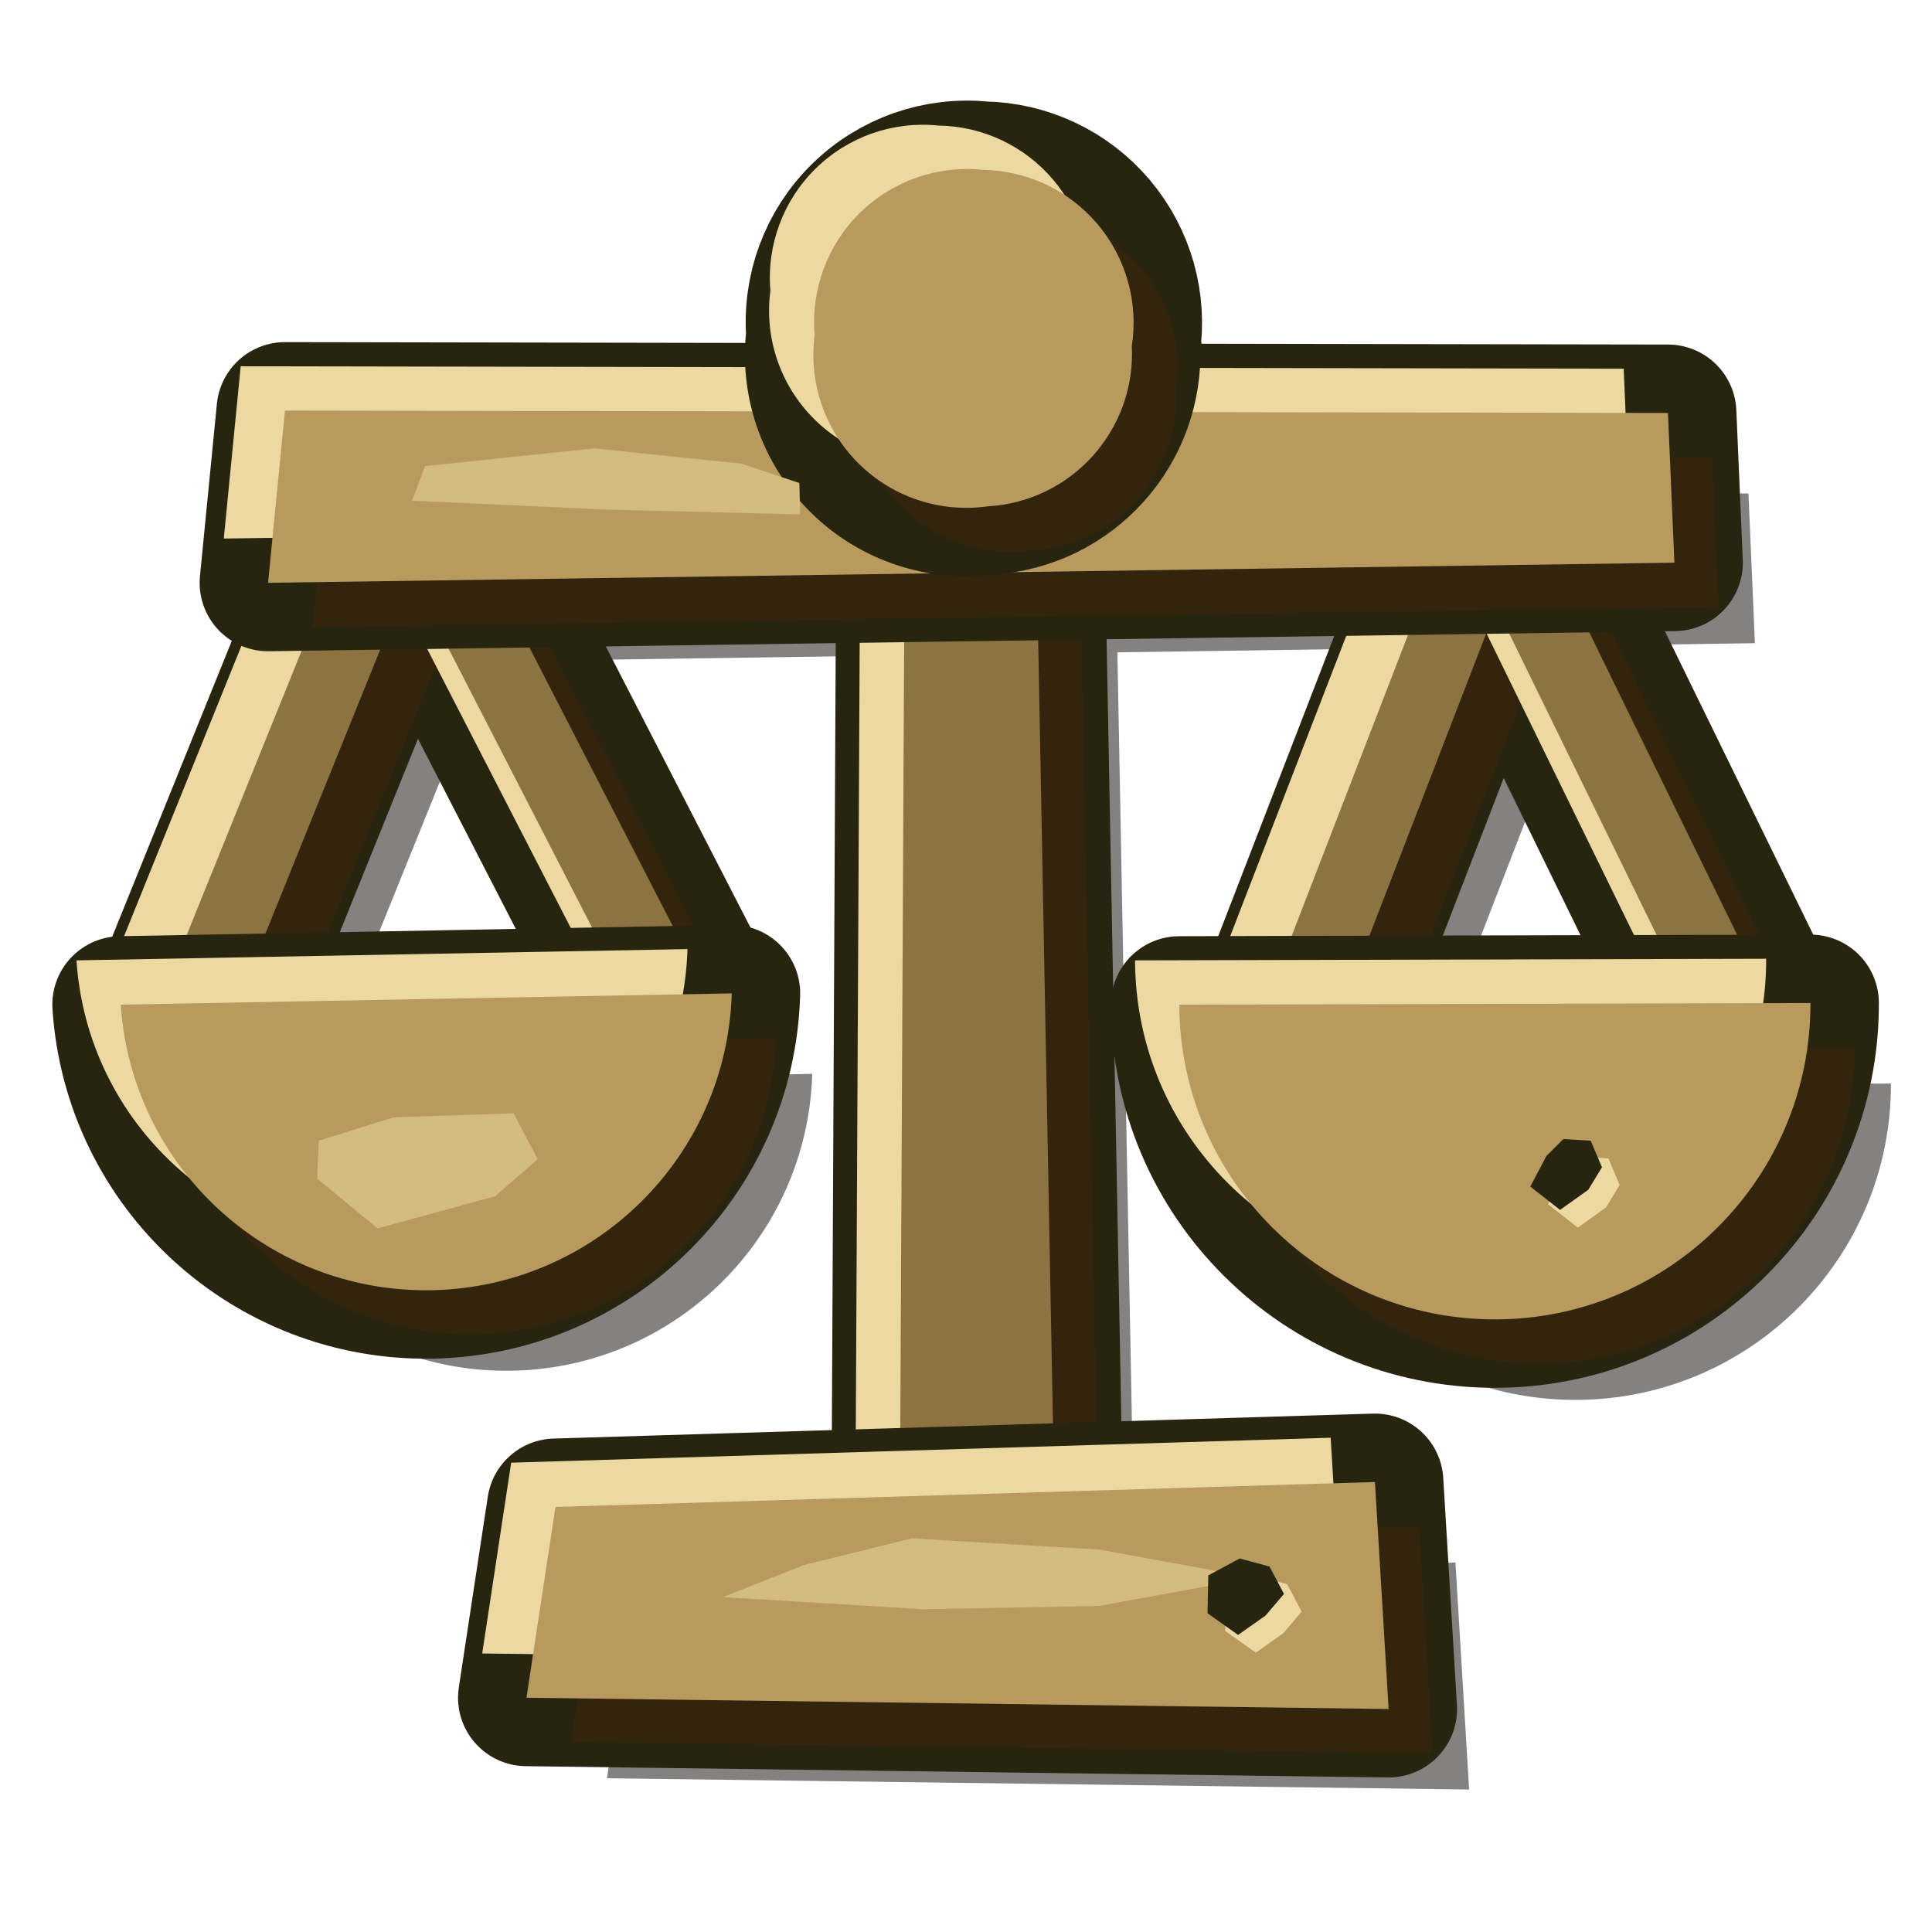
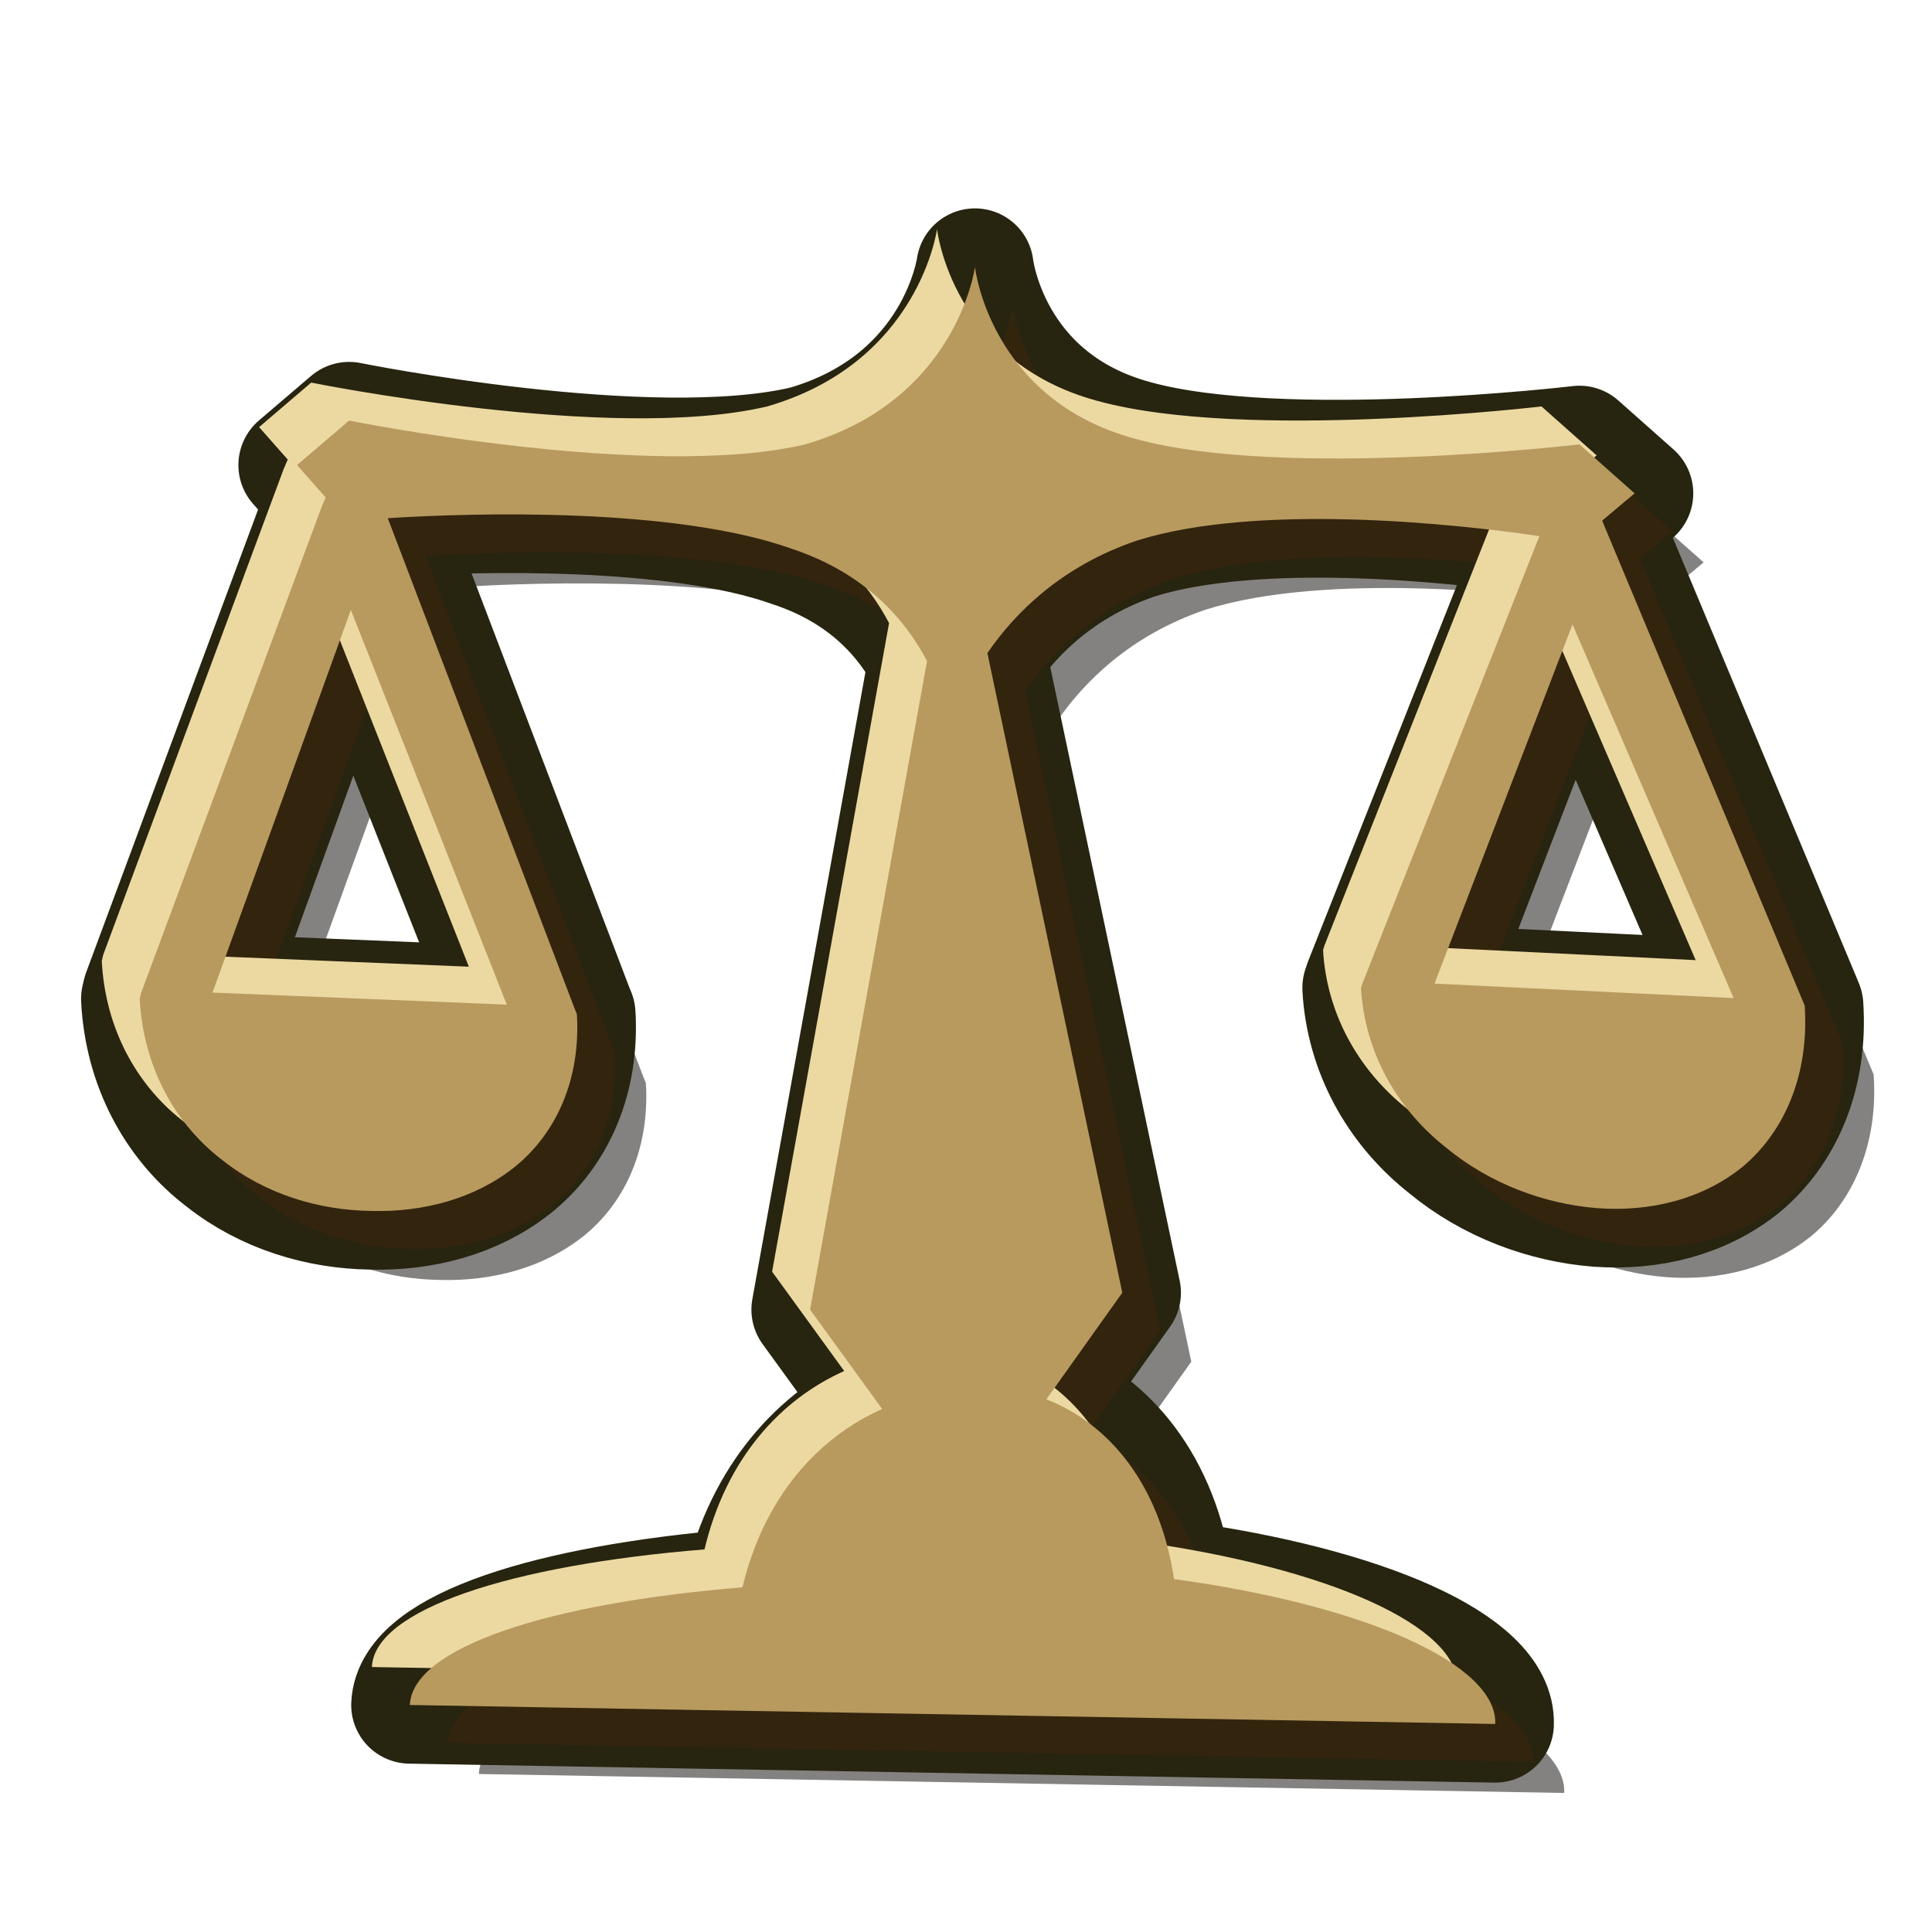
- <svg xmlns="http://www.w3.org/2000/svg" width="48" height="48" viewBox="0 0 24 24">
-   <g transform="translate(1 1)" opacity="0.5">
-     <path fill="#0a0502" d="M11.25 4.30L12.83 4.42L13.10 18.73L11.18 18.51z" />
-     <path fill="none" stroke="#0a0502" stroke-width="0.9" stroke-linecap="round" stroke-linejoin="round" d="M5.05 6.06L2.35 12.74M5.05 6.06L8.23 12.24M18.54 6.42L16.09 12.76M18.54 6.42L21.62 12.72" />
-     <path fill="#0a0502" d="M3.54 5.10L20.72 5.13L20.80 6.99L3.33 7.24z" />
-     <path fill="#0a0502" d="M1.50 12.48L9.09 12.34A3.8 3.8 0 0 1 1.50 12.48z" />
-     <path fill="#0a0502" d="M14.65 12.48L22.49 12.46A3.8 3.8 0 0 1 14.65 12.48z" />
-     <path fill="#0a0502" d="M6.90 18.72L17.08 18.41L17.25 21.23L6.54 21.09z" />
-     <path fill="#0a0502" d="M10.12 4.16A1.9 1.9 0 0 1 12.21 2.11A1.9 1.9 0 0 1 14.06 4.30A1.9 1.9 0 0 1 12.27 6.29A1.9 1.9 0 0 1 10.12 4.16z" />
+ <svg xmlns="http://www.w3.org/2000/svg" width="64" height="64" viewBox="-24 -24 560 560">
+   <g transform="translate(20 20)" opacity="0.5">
+     <path fill="#0a0502" d="M258.6 53.4C258.6 53.4 253.5 92.0 209.4 104.8C164.3 115.5 77.2 97.9 77.2 97.9L62.1 110.8L70.4 120.2L69.2 123.0L16.9 263.8L16.5 265.5L16.6 267.2C18.1 286.8 27.6 302.5 40.5 312.3C53.0 322.2 68.5 326.8 83.6 327.0C98.6 327.4 113.5 323.5 125.0 314.4C136.4 305.3 143.9 290.5 143.3 271.7L143.2 269.9L142.5 268.2L88.4 126.2C113.3 124.6 171.6 123.0 205.3 135.0C227.2 142.2 238.6 156.0 244.7 167.6L210.8 355.6L231.7 384.4C213.3 392.6 197.5 409.7 191.2 436.1C134.7 440.7 95.5 453.6 94.8 470.2L409.4 475.7C410.1 458.6 372.5 441.4 316.3 433.7C312.2 406.3 297.5 388.7 279.3 381.6L301.3 350.7L262.2 165.3C270.2 153.6 283.7 140.1 305.5 132.7C340.4 121.7 398.0 127.8 422.2 131.4L371.0 260.8L370.5 262.3L370.6 264.0C372.2 282.7 381.9 298.2 395.1 308.6C407.9 319.2 423.8 325.0 439.1 326.2C454.4 327.3 469.5 323.6 481.1 314.2C492.6 304.6 500.0 288.9 499.2 269.4L499.1 267.5L498.4 265.8L441.3 129.1L440.4 126.9L449.8 119.0L433.8 104.8C433.8 104.8 347.9 115.0 305.1 103.2C262.8 91.8 258.6 53.4 258.6 53.4zM77.7 152.8L122.9 267.2L37.6 263.7L77.7 152.8zM431.8 157.0L478.5 265.3L391.8 261.1L431.8 157.0z" />
  </g>
-   <path fill="none" stroke="#27240f" stroke-width="1.7" stroke-linecap="round" stroke-linejoin="round" d="M11.25 4.30L12.83 4.42L13.10 18.73L11.18 18.51z" />
-   <g transform="translate(0.55 0.55)">
-     <path fill="#33240e" d="M11.25 4.30L12.83 4.42L13.10 18.73L11.18 18.51z" />
+   <path fill="none" stroke="#27240f" stroke-width="34" stroke-linejoin="round" d="M258.6 53.4C258.6 53.4 253.5 92.0 209.4 104.8C164.3 115.5 77.2 97.9 77.2 97.9L62.1 110.8L70.4 120.2L69.2 123.0L16.9 263.8L16.5 265.5L16.6 267.2C18.1 286.8 27.6 302.5 40.5 312.3C53.0 322.2 68.5 326.8 83.6 327.0C98.6 327.4 113.5 323.5 125.0 314.4C136.4 305.3 143.9 290.5 143.3 271.7L143.2 269.9L142.5 268.2L88.4 126.2C113.3 124.6 171.6 123.0 205.3 135.0C227.2 142.2 238.6 156.0 244.7 167.6L210.8 355.6L231.7 384.4C213.3 392.6 197.5 409.7 191.2 436.1C134.7 440.7 95.5 453.6 94.8 470.2L409.4 475.7C410.1 458.6 372.5 441.4 316.3 433.7C312.2 406.3 297.5 388.7 279.3 381.6L301.3 350.7L262.2 165.3C270.2 153.6 283.7 140.1 305.5 132.7C340.4 121.7 398.0 127.8 422.2 131.4L371.0 260.8L370.5 262.3L370.6 264.0C372.2 282.7 381.9 298.2 395.1 308.6C407.9 319.2 423.8 325.0 439.1 326.2C454.4 327.3 469.5 323.6 481.1 314.2C492.6 304.6 500.0 288.9 499.2 269.4L499.1 267.5L498.4 265.8L441.3 129.1L440.4 126.9L449.8 119.0L433.8 104.8C433.8 104.8 347.9 115.0 305.1 103.2C262.8 91.8 258.6 53.4 258.6 53.4zM77.7 152.8L122.9 267.2L37.6 263.7L77.7 152.8zM431.8 157.0L478.5 265.3L391.8 261.1L431.8 157.0z" />
+   <g transform="translate(11 11)">
+     <path fill="#33240e" d="M258.6 53.4C258.6 53.4 253.5 92.0 209.4 104.8C164.3 115.5 77.2 97.9 77.2 97.9L62.1 110.8L70.4 120.2L69.2 123.0L16.9 263.8L16.5 265.5L16.6 267.2C18.1 286.8 27.6 302.5 40.5 312.3C53.0 322.2 68.5 326.8 83.6 327.0C98.6 327.4 113.5 323.5 125.0 314.4C136.4 305.3 143.9 290.5 143.3 271.7L143.2 269.9L142.5 268.2L88.4 126.2C113.3 124.6 171.6 123.0 205.3 135.0C227.2 142.2 238.6 156.0 244.7 167.6L210.8 355.6L231.7 384.4C213.3 392.6 197.5 409.7 191.2 436.1C134.7 440.7 95.5 453.6 94.8 470.2L409.4 475.7C410.1 458.6 372.5 441.4 316.3 433.7C312.2 406.3 297.5 388.7 279.3 381.6L301.3 350.7L262.2 165.3C270.2 153.6 283.7 140.1 305.5 132.7C340.4 121.7 398.0 127.8 422.2 131.4L371.0 260.8L370.5 262.3L370.6 264.0C372.2 282.7 381.9 298.2 395.1 308.6C407.9 319.2 423.8 325.0 439.1 326.2C454.4 327.3 469.5 323.6 481.1 314.2C492.6 304.6 500.0 288.9 499.2 269.4L499.1 267.5L498.4 265.8L441.3 129.1L440.4 126.9L449.8 119.0L433.8 104.8C433.8 104.8 347.9 115.0 305.1 103.2C262.8 91.8 258.6 53.4 258.6 53.4zM77.7 152.8L122.9 267.2L37.6 263.7L77.7 152.8zM431.8 157.0L478.5 265.3L391.8 261.1L431.8 157.0z" />
  </g>
-   <g transform="translate(-0.55 -0.55)">
-     <path fill="#ecd9a2" d="M11.25 4.30L12.83 4.42L13.10 18.73L11.18 18.51z" />
+   <g transform="translate(-11 -11)">
+     <path fill="#ecd9a2" d="M258.6 53.4C258.6 53.4 253.5 92.0 209.4 104.8C164.3 115.5 77.2 97.9 77.2 97.9L62.1 110.8L70.4 120.2L69.2 123.0L16.9 263.8L16.5 265.5L16.6 267.2C18.1 286.8 27.6 302.5 40.5 312.3C53.0 322.2 68.5 326.8 83.6 327.0C98.6 327.4 113.5 323.5 125.0 314.4C136.4 305.3 143.9 290.5 143.3 271.7L143.2 269.9L142.5 268.2L88.4 126.2C113.3 124.6 171.6 123.0 205.3 135.0C227.2 142.2 238.6 156.0 244.7 167.6L210.8 355.6L231.7 384.4C213.3 392.6 197.5 409.7 191.2 436.1C134.7 440.7 95.5 453.6 94.8 470.2L409.4 475.7C410.1 458.6 372.5 441.4 316.3 433.7C312.2 406.3 297.5 388.7 279.3 381.6L301.3 350.7L262.2 165.3C270.2 153.6 283.7 140.1 305.5 132.7C340.4 121.7 398.0 127.8 422.2 131.4L371.0 260.8L370.5 262.3L370.6 264.0C372.2 282.7 381.9 298.2 395.1 308.6C407.9 319.2 423.8 325.0 439.1 326.2C454.4 327.3 469.5 323.6 481.1 314.2C492.6 304.6 500.0 288.9 499.2 269.4L499.1 267.5L498.4 265.8L441.3 129.1L440.4 126.9L449.8 119.0L433.8 104.8C433.8 104.8 347.9 115.0 305.1 103.2C262.8 91.8 258.6 53.4 258.6 53.4zM77.7 152.8L122.9 267.2L37.6 263.7L77.7 152.8zM431.8 157.0L478.5 265.3L391.8 261.1L431.8 157.0z" />
  </g>
-   <path fill="#8d7342" d="M11.25 4.30L12.83 4.42L13.10 18.73L11.18 18.51z" />
-   <path fill="none" stroke="#27240f" stroke-width="2.6" stroke-linecap="round" stroke-linejoin="round" d="M5.05 6.06L2.35 12.74M5.05 6.06L8.23 12.24M18.54 6.42L16.09 12.76M18.54 6.42L21.62 12.72" />
-   <g transform="translate(0.55 0.55)">
-     <path fill="none" stroke="#33240e" stroke-width="0.9" stroke-linecap="round" stroke-linejoin="round" d="M5.05 6.06L2.35 12.74M5.05 6.06L8.23 12.24M18.54 6.42L16.09 12.76M18.54 6.42L21.62 12.72" />
-   </g>
-   <g transform="translate(-0.55 -0.55)">
-     <path fill="none" stroke="#ecd9a2" stroke-width="0.9" stroke-linecap="round" stroke-linejoin="round" d="M5.05 6.06L2.35 12.74M5.05 6.06L8.23 12.24M18.54 6.42L16.09 12.76M18.54 6.42L21.62 12.72" />
-   </g>
-   <path fill="none" stroke="#8d7342" stroke-width="0.9" stroke-linecap="round" stroke-linejoin="round" d="M5.05 6.06L2.35 12.74M5.05 6.06L8.23 12.24M18.54 6.42L16.09 12.76M18.54 6.42L21.62 12.72" />
-   <path fill="none" stroke="#27240f" stroke-width="1.7" stroke-linecap="round" stroke-linejoin="round" d="M3.54 5.10L20.72 5.13L20.80 6.99L3.33 7.24z" />
-   <g transform="translate(0.55 0.55)">
-     <path fill="#33240e" d="M3.54 5.10L20.72 5.13L20.80 6.99L3.33 7.24z" />
-   </g>
-   <g transform="translate(-0.55 -0.55)">
-     <path fill="#ecd9a2" d="M3.54 5.10L20.72 5.13L20.80 6.99L3.33 7.24z" />
-   </g>
-   <path fill="#b89a5e" d="M3.54 5.10L20.72 5.13L20.80 6.99L3.33 7.24z" />
-   <path fill="none" stroke="#27240f" stroke-width="1.7" stroke-linecap="round" stroke-linejoin="round" d="M1.50 12.48L9.09 12.34A3.8 3.8 0 0 1 1.50 12.48z" />
-   <g transform="translate(0.55 0.55)">
-     <path fill="#33240e" d="M1.50 12.48L9.09 12.34A3.8 3.8 0 0 1 1.50 12.48z" />
-   </g>
-   <g transform="translate(-0.55 -0.55)">
-     <path fill="#ecd9a2" d="M1.50 12.48L9.09 12.34A3.8 3.8 0 0 1 1.50 12.48z" />
-   </g>
-   <path fill="#b89a5e" d="M1.50 12.48L9.09 12.34A3.8 3.8 0 0 1 1.50 12.48z" />
-   <path fill="none" stroke="#27240f" stroke-width="1.7" stroke-linecap="round" stroke-linejoin="round" d="M14.65 12.48L22.49 12.46A3.8 3.8 0 0 1 14.65 12.48z" />
-   <g transform="translate(0.55 0.55)">
-     <path fill="#33240e" d="M14.65 12.48L22.49 12.46A3.8 3.8 0 0 1 14.65 12.48z" />
-   </g>
-   <g transform="translate(-0.55 -0.55)">
-     <path fill="#ecd9a2" d="M14.65 12.48L22.49 12.46A3.8 3.8 0 0 1 14.65 12.48z" />
-   </g>
-   <path fill="#b89a5e" d="M14.65 12.48L22.49 12.46A3.8 3.8 0 0 1 14.65 12.48z" />
-   <path fill="none" stroke="#27240f" stroke-width="1.7" stroke-linecap="round" stroke-linejoin="round" d="M6.90 18.72L17.08 18.41L17.25 21.23L6.54 21.09z" />
-   <g transform="translate(0.55 0.55)">
-     <path fill="#33240e" d="M6.90 18.72L17.08 18.41L17.25 21.23L6.54 21.09z" />
-   </g>
-   <g transform="translate(-0.55 -0.55)">
-     <path fill="#ecd9a2" d="M6.90 18.72L17.08 18.41L17.25 21.23L6.54 21.09z" />
-   </g>
-   <path fill="#b89a5e" d="M6.90 18.72L17.08 18.41L17.25 21.23L6.54 21.09z" />
-   <path fill="none" stroke="#27240f" stroke-width="1.7" stroke-linecap="round" stroke-linejoin="round" d="M10.12 4.16A1.9 1.9 0 0 1 12.21 2.11A1.9 1.9 0 0 1 14.06 4.30A1.9 1.9 0 0 1 12.27 6.29A1.9 1.9 0 0 1 10.12 4.16z" />
-   <g transform="translate(0.55 0.55)">
-     <path fill="#33240e" d="M10.12 4.16A1.9 1.9 0 0 1 12.21 2.11A1.9 1.9 0 0 1 14.06 4.30A1.9 1.9 0 0 1 12.27 6.29A1.9 1.9 0 0 1 10.12 4.16z" />
-   </g>
-   <g transform="translate(-0.55 -0.55)">
-     <path fill="#ecd9a2" d="M10.12 4.16A1.9 1.9 0 0 1 12.21 2.11A1.9 1.9 0 0 1 14.06 4.30A1.9 1.9 0 0 1 12.27 6.29A1.9 1.9 0 0 1 10.12 4.16z" />
-   </g>
-   <path fill="#b89a5e" d="M10.12 4.16A1.9 1.9 0 0 1 12.21 2.11A1.9 1.9 0 0 1 14.06 4.30A1.9 1.9 0 0 1 12.27 6.29A1.9 1.9 0 0 1 10.12 4.16z" />
-   <path fill="#d4bc80" d="M9.93 6.00L9.94 6.39L7.53 6.33L5.12 6.22L5.28 5.79L7.38 5.57L9.21 5.76z" />
-   <path fill="#d4bc80" d="M6.68 14.40L6.15 14.86L4.69 15.26L3.94 14.64L3.96 14.17L4.89 13.88L6.38 13.83z" />
-   <path fill="#d4bc80" d="M15.57 19.60L13.65 19.95L11.47 19.99L8.98 19.84L9.99 19.44L11.33 19.11L13.66 19.25z" />
-   <g transform="translate(0.22 0.22)">
-     <path fill="#ecd9a2" d="M19.90 14.50L19.73 14.78L19.38 15.03L19.01 14.74L19.21 14.36L19.42 14.15L19.76 14.17z" />
-   </g>
-   <path fill="#27240f" d="M19.90 14.50L19.73 14.78L19.38 15.03L19.01 14.74L19.21 14.36L19.42 14.15L19.76 14.17z" />
-   <g transform="translate(0.22 0.22)">
-     <path fill="#ecd9a2" d="M15.95 19.80L15.72 20.07L15.38 20.31L15.00 20.04L15.01 19.57L15.40 19.36L15.77 19.46z" />
-   </g>
-   <path fill="#27240f" d="M15.95 19.80L15.72 20.07L15.38 20.31L15.00 20.04L15.01 19.57L15.40 19.36L15.77 19.46z" />
+   <path fill="#b89a5e" d="M258.6 53.4C258.6 53.4 253.5 92.0 209.4 104.8C164.3 115.5 77.2 97.9 77.2 97.9L62.1 110.8L70.4 120.2L69.2 123.0L16.9 263.8L16.5 265.5L16.6 267.2C18.1 286.8 27.6 302.5 40.5 312.3C53.0 322.2 68.5 326.8 83.6 327.0C98.6 327.4 113.5 323.5 125.0 314.4C136.4 305.3 143.9 290.5 143.3 271.7L143.2 269.9L142.5 268.2L88.4 126.2C113.3 124.6 171.6 123.0 205.3 135.0C227.2 142.2 238.6 156.0 244.7 167.6L210.8 355.6L231.7 384.4C213.3 392.6 197.5 409.7 191.2 436.1C134.7 440.7 95.5 453.6 94.8 470.2L409.4 475.7C410.1 458.6 372.5 441.4 316.3 433.7C312.2 406.3 297.5 388.7 279.3 381.6L301.3 350.7L262.2 165.3C270.2 153.6 283.7 140.1 305.5 132.7C340.4 121.7 398.0 127.8 422.2 131.4L371.0 260.8L370.5 262.3L370.6 264.0C372.2 282.7 381.9 298.2 395.1 308.6C407.9 319.2 423.8 325.0 439.1 326.2C454.4 327.3 469.5 323.6 481.1 314.2C492.6 304.6 500.0 288.9 499.2 269.4L499.1 267.5L498.4 265.8L441.3 129.1L440.4 126.9L449.8 119.0L433.8 104.8C433.8 104.8 347.9 115.0 305.1 103.2C262.8 91.8 258.6 53.4 258.6 53.4zM77.7 152.8L122.9 267.2L37.6 263.7L77.7 152.8zM431.8 157.0L478.5 265.3L391.8 261.1L431.8 157.0z" />
</svg>
